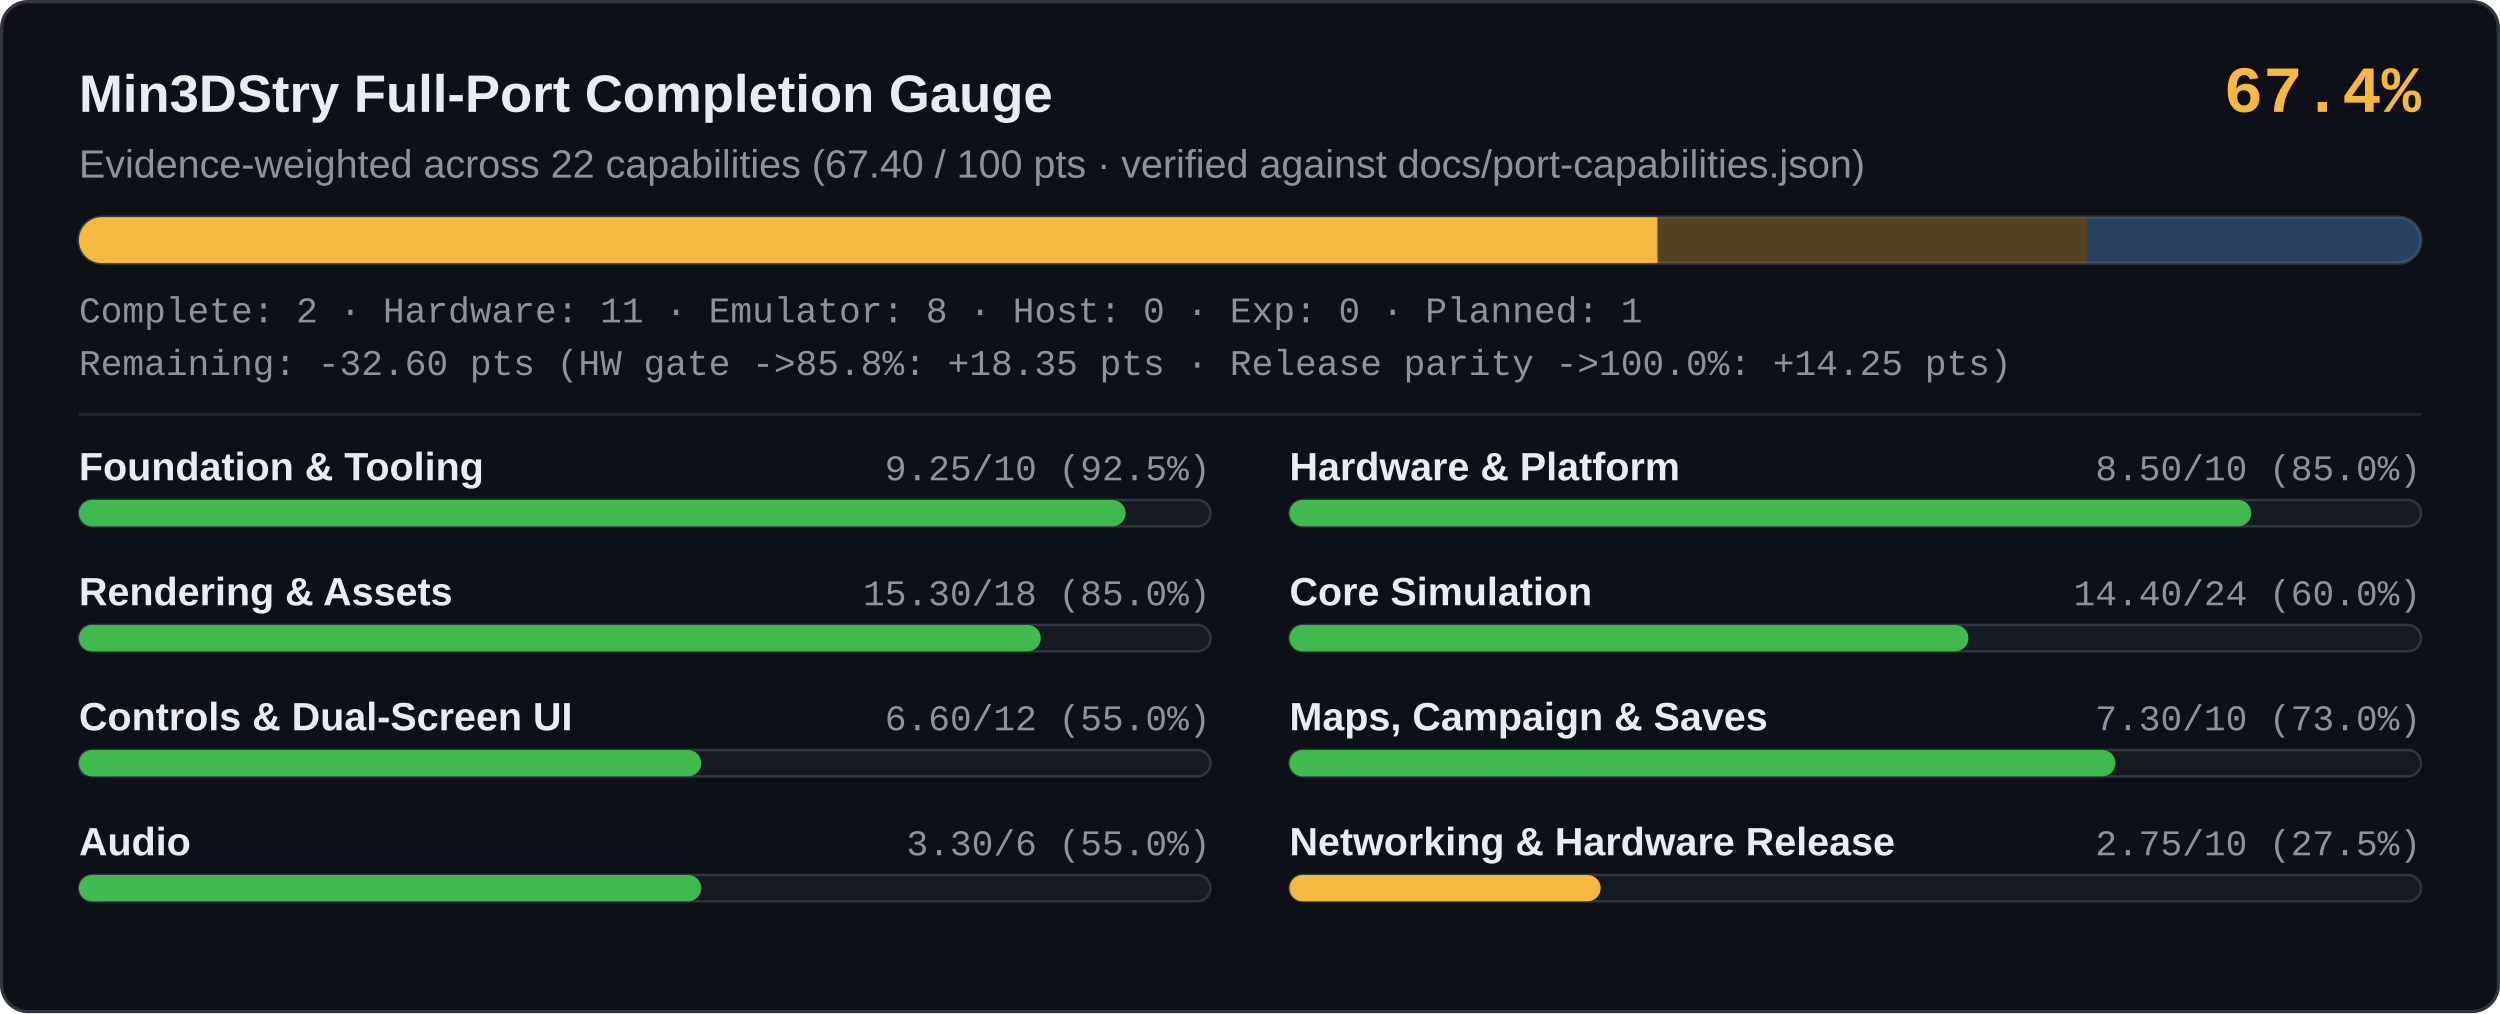
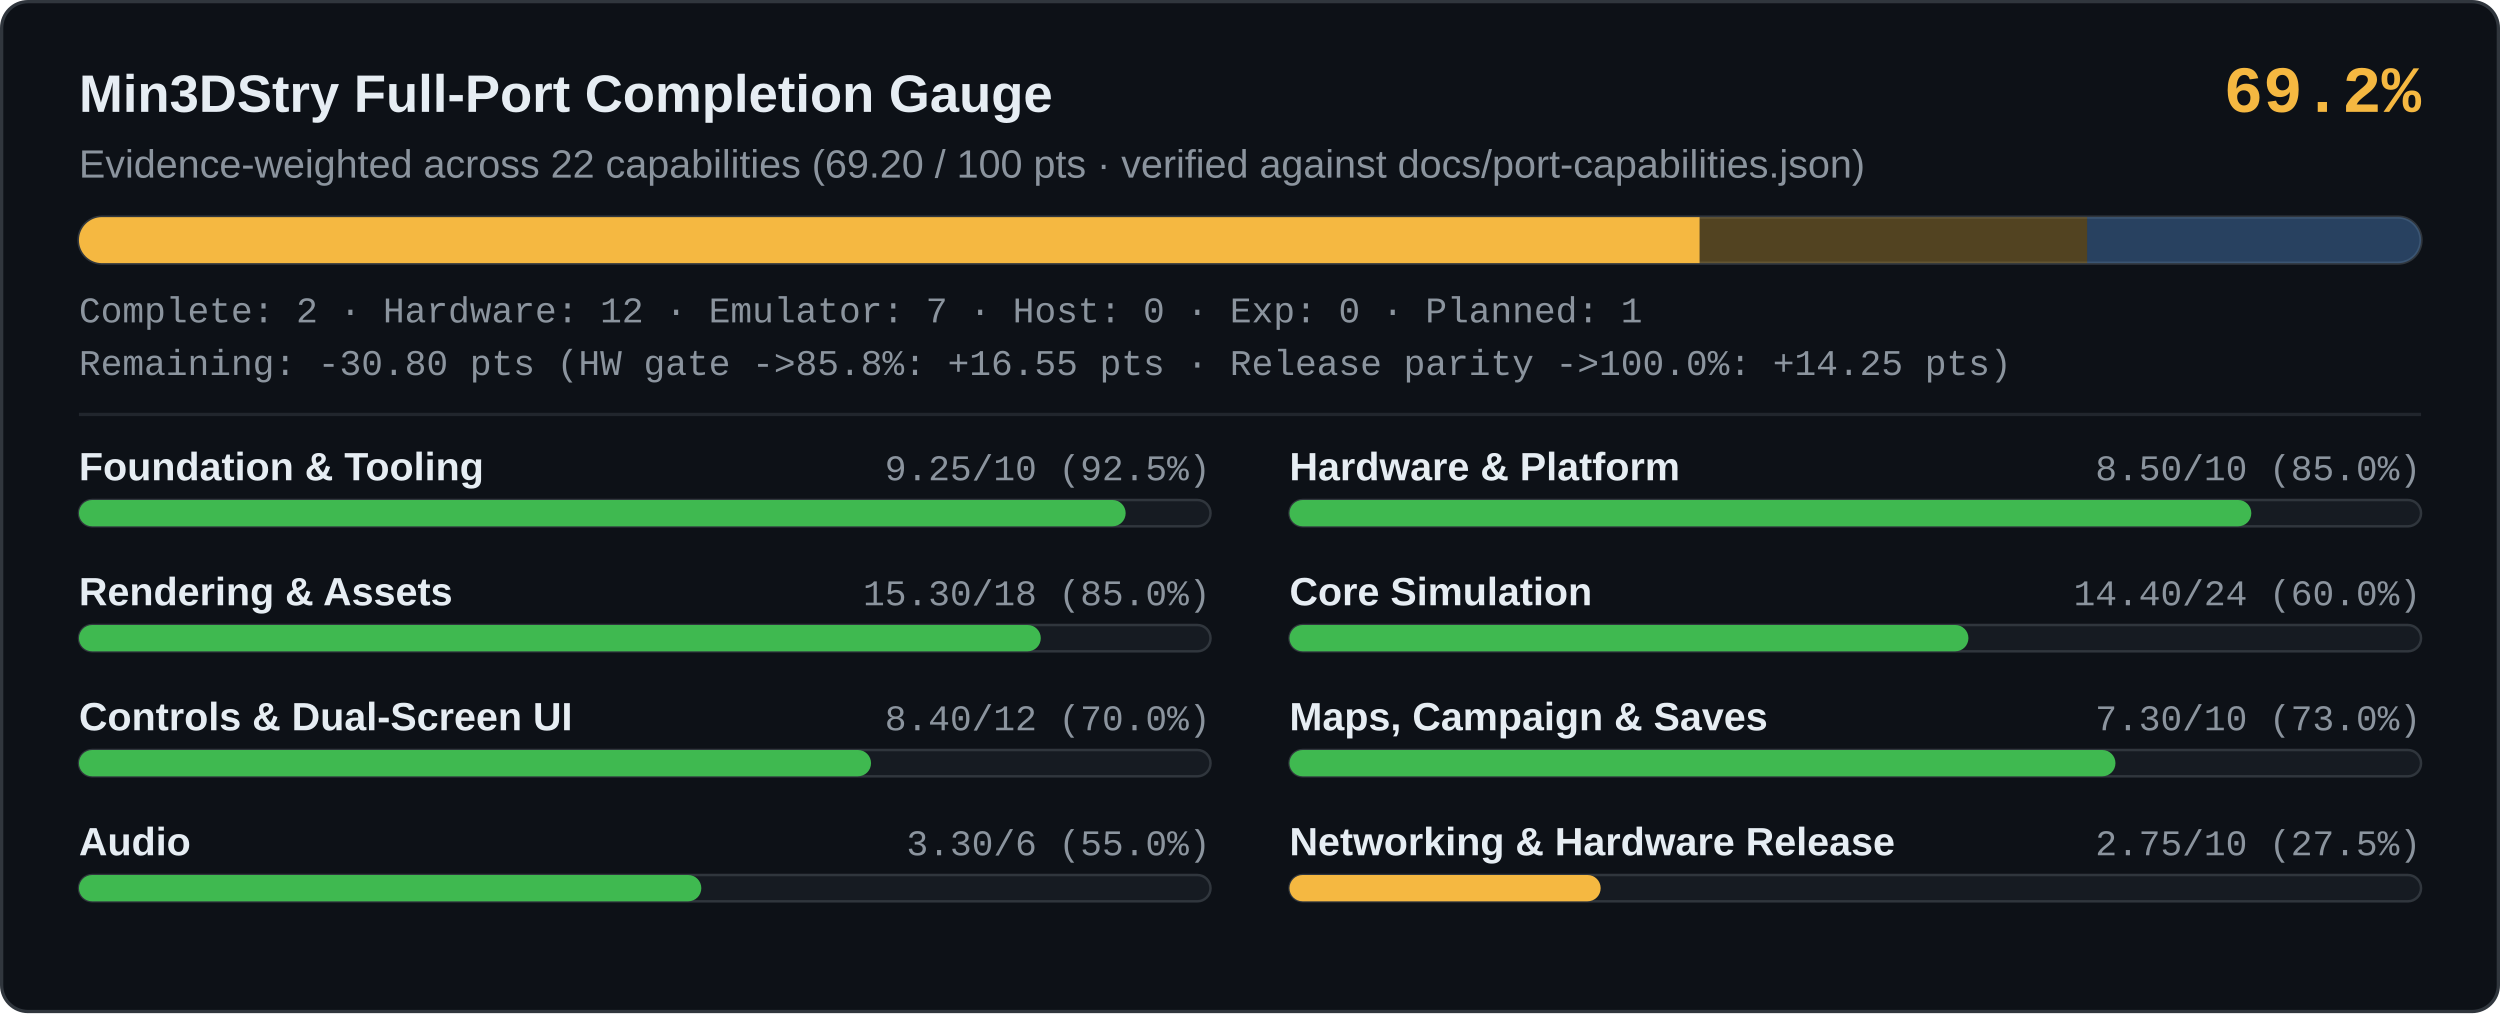
- <svg xmlns="http://www.w3.org/2000/svg" width="760" height="308" viewBox="0 0 760 308" role="img" aria-label="Min3DStry Port Completion 67.4%">
+ <svg xmlns="http://www.w3.org/2000/svg" width="760" height="308" viewBox="0 0 760 308" role="img" aria-label="Min3DStry Port Completion 69.2%">
  <defs>
    <clipPath id="barClip">
      <rect x="24" y="66" width="712" height="14" rx="7" />
    </clipPath>
  </defs>
  <rect x="0.5" y="0.5" width="759" height="307" rx="8" fill="#0d1117" stroke="#30363d" />
  <text x="24" y="34" fill="#e6edf3" font-family="Segoe UI, Ubuntu, Arial, sans-serif" font-size="16" font-weight="700">Min3DStry Full-Port Completion Gauge</text>
-   <text x="736" y="34" text-anchor="end" fill="#f5b841" font-family="Consolas, Liberation Mono, monospace" font-size="20" font-weight="700">67.4%</text>
-   <text x="24" y="54" fill="#8b949e" font-family="Segoe UI, Ubuntu, Arial, sans-serif" font-size="12">Evidence-weighted across 22 capabilities (67.40 / 100 pts · verified against docs/port-capabilities.json)</text>
+   <text x="736" y="34" text-anchor="end" fill="#f5b841" font-family="Consolas, Liberation Mono, monospace" font-size="20" font-weight="700">69.2%</text>
+   <text x="24" y="54" fill="#8b949e" font-family="Segoe UI, Ubuntu, Arial, sans-serif" font-size="12">Evidence-weighted across 22 capabilities (69.20 / 100 pts · verified against docs/port-capabilities.json)</text>
  <rect x="24" y="66" width="712" height="14" rx="7" fill="#161b22" stroke="#30363d" />
  <g clip-path="url(#barClip)">
-     <rect x="24" y="66" width="479.9" height="14" fill="#f5b841" />
-     <rect x="503.9" y="66" width="130.7" height="14" fill="#d29922" fill-opacity="0.32" />
-     <rect x="634.6" y="66" width="101.4" height="14" fill="#58a6ff" fill-opacity="0.28" />
+     <rect x="24" y="66" width="492.7" height="14" fill="#f5b841" />
+     <rect x="516.7" y="66" width="117.8" height="14" fill="#d29922" fill-opacity="0.32" />
+     <rect x="634.5" y="66" width="101.5" height="14" fill="#58a6ff" fill-opacity="0.28" />
  </g>
-   <text x="24" y="98" fill="#8b949e" font-family="Consolas, Liberation Mono, monospace" font-size="11">Complete: 2  ·  Hardware: 11  ·  Emulator: 8  ·  Host: 0  ·  Exp: 0  ·  Planned: 1</text>
-   <text x="24" y="114" fill="#8b949e" font-family="Consolas, Liberation Mono, monospace" font-size="11">Remaining: -32.60 pts  (HW gate -&gt;85.8%: +18.35 pts  ·  Release parity -&gt;100.0%: +14.25 pts)</text>
+   <text x="24" y="98" fill="#8b949e" font-family="Consolas, Liberation Mono, monospace" font-size="11">Complete: 2  ·  Hardware: 12  ·  Emulator: 7  ·  Host: 0  ·  Exp: 0  ·  Planned: 1</text>
+   <text x="24" y="114" fill="#8b949e" font-family="Consolas, Liberation Mono, monospace" font-size="11">Remaining: -30.80 pts  (HW gate -&gt;85.8%: +16.55 pts  ·  Release parity -&gt;100.0%: +14.25 pts)</text>
  <line x1="24" y1="126" x2="736" y2="126" stroke="#21262d" stroke-width="1" />
  <text x="24" y="146" fill="#e6edf3" font-family="Segoe UI, Ubuntu, Arial, sans-serif" font-size="12" font-weight="600">Foundation &amp; Tooling</text>
  <text x="368" y="146" text-anchor="end" fill="#8b949e" font-family="Consolas, Liberation Mono, monospace" font-size="11">9.25/10 (92.5%)</text>
  <rect x="24" y="152" width="344" height="8" rx="4" fill="#161b22" stroke="#30363d" stroke-width="0.75" />
  <rect x="24" y="152" width="318.2" height="8" rx="4" fill="#3fb950" />
  <text x="392" y="146" fill="#e6edf3" font-family="Segoe UI, Ubuntu, Arial, sans-serif" font-size="12" font-weight="600">Hardware &amp; Platform</text>
  <text x="736" y="146" text-anchor="end" fill="#8b949e" font-family="Consolas, Liberation Mono, monospace" font-size="11">8.50/10 (85.0%)</text>
  <rect x="392" y="152" width="344" height="8" rx="4" fill="#161b22" stroke="#30363d" stroke-width="0.75" />
  <rect x="392" y="152" width="292.4" height="8" rx="4" fill="#3fb950" />
  <text x="24" y="184" fill="#e6edf3" font-family="Segoe UI, Ubuntu, Arial, sans-serif" font-size="12" font-weight="600">Rendering &amp; Assets</text>
  <text x="368" y="184" text-anchor="end" fill="#8b949e" font-family="Consolas, Liberation Mono, monospace" font-size="11">15.30/18 (85.0%)</text>
  <rect x="24" y="190" width="344" height="8" rx="4" fill="#161b22" stroke="#30363d" stroke-width="0.75" />
  <rect x="24" y="190" width="292.4" height="8" rx="4" fill="#3fb950" />
  <text x="392" y="184" fill="#e6edf3" font-family="Segoe UI, Ubuntu, Arial, sans-serif" font-size="12" font-weight="600">Core Simulation</text>
  <text x="736" y="184" text-anchor="end" fill="#8b949e" font-family="Consolas, Liberation Mono, monospace" font-size="11">14.40/24 (60.0%)</text>
  <rect x="392" y="190" width="344" height="8" rx="4" fill="#161b22" stroke="#30363d" stroke-width="0.75" />
  <rect x="392" y="190" width="206.4" height="8" rx="4" fill="#3fb950" />
  <text x="24" y="222" fill="#e6edf3" font-family="Segoe UI, Ubuntu, Arial, sans-serif" font-size="12" font-weight="600">Controls &amp; Dual-Screen UI</text>
-   <text x="368" y="222" text-anchor="end" fill="#8b949e" font-family="Consolas, Liberation Mono, monospace" font-size="11">6.60/12 (55.0%)</text>
+   <text x="368" y="222" text-anchor="end" fill="#8b949e" font-family="Consolas, Liberation Mono, monospace" font-size="11">8.40/12 (70.0%)</text>
  <rect x="24" y="228" width="344" height="8" rx="4" fill="#161b22" stroke="#30363d" stroke-width="0.75" />
-   <rect x="24" y="228" width="189.2" height="8" rx="4" fill="#3fb950" />
+   <rect x="24" y="228" width="240.8" height="8" rx="4" fill="#3fb950" />
  <text x="392" y="222" fill="#e6edf3" font-family="Segoe UI, Ubuntu, Arial, sans-serif" font-size="12" font-weight="600">Maps, Campaign &amp; Saves</text>
  <text x="736" y="222" text-anchor="end" fill="#8b949e" font-family="Consolas, Liberation Mono, monospace" font-size="11">7.30/10 (73.0%)</text>
  <rect x="392" y="228" width="344" height="8" rx="4" fill="#161b22" stroke="#30363d" stroke-width="0.75" />
  <rect x="392" y="228" width="251.1" height="8" rx="4" fill="#3fb950" />
  <text x="24" y="260" fill="#e6edf3" font-family="Segoe UI, Ubuntu, Arial, sans-serif" font-size="12" font-weight="600">Audio</text>
  <text x="368" y="260" text-anchor="end" fill="#8b949e" font-family="Consolas, Liberation Mono, monospace" font-size="11">3.30/6 (55.0%)</text>
  <rect x="24" y="266" width="344" height="8" rx="4" fill="#161b22" stroke="#30363d" stroke-width="0.75" />
  <rect x="24" y="266" width="189.2" height="8" rx="4" fill="#3fb950" />
  <text x="392" y="260" fill="#e6edf3" font-family="Segoe UI, Ubuntu, Arial, sans-serif" font-size="12" font-weight="600">Networking &amp; Hardware Release</text>
  <text x="736" y="260" text-anchor="end" fill="#8b949e" font-family="Consolas, Liberation Mono, monospace" font-size="11">2.75/10 (27.5%)</text>
  <rect x="392" y="266" width="344" height="8" rx="4" fill="#161b22" stroke="#30363d" stroke-width="0.75" />
  <rect x="392" y="266" width="94.6" height="8" rx="4" fill="#f5b841" />
</svg>
